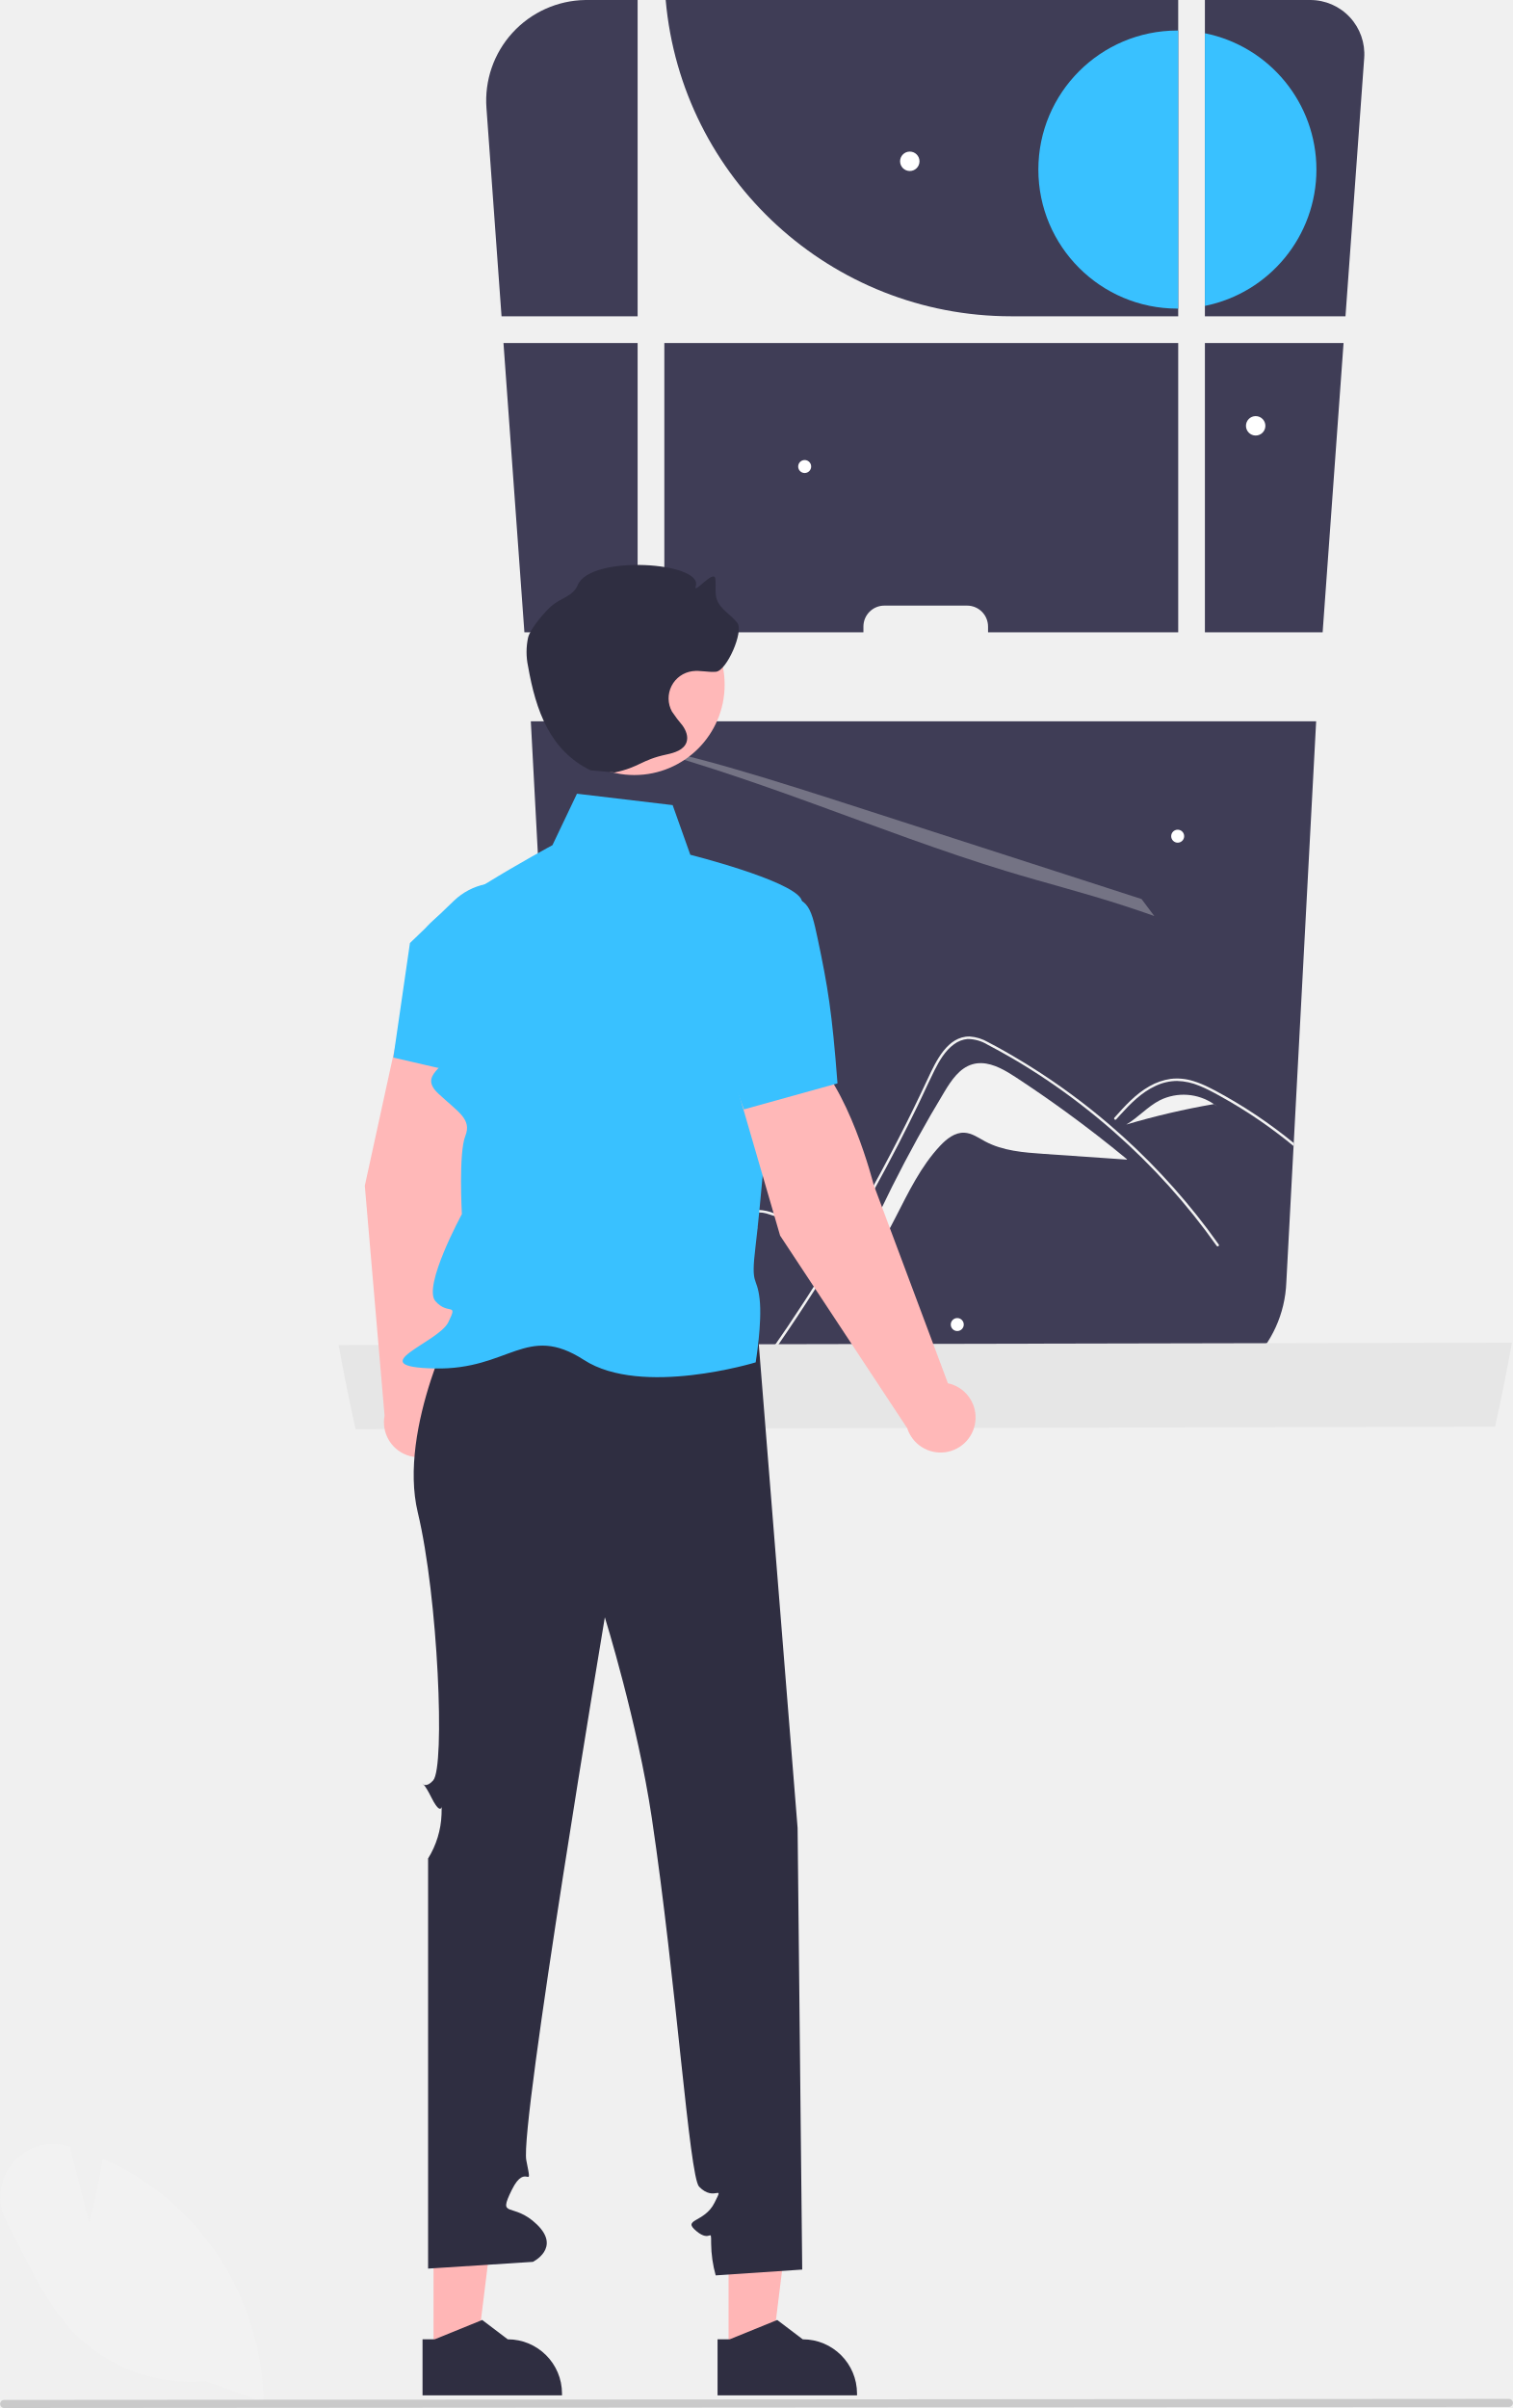
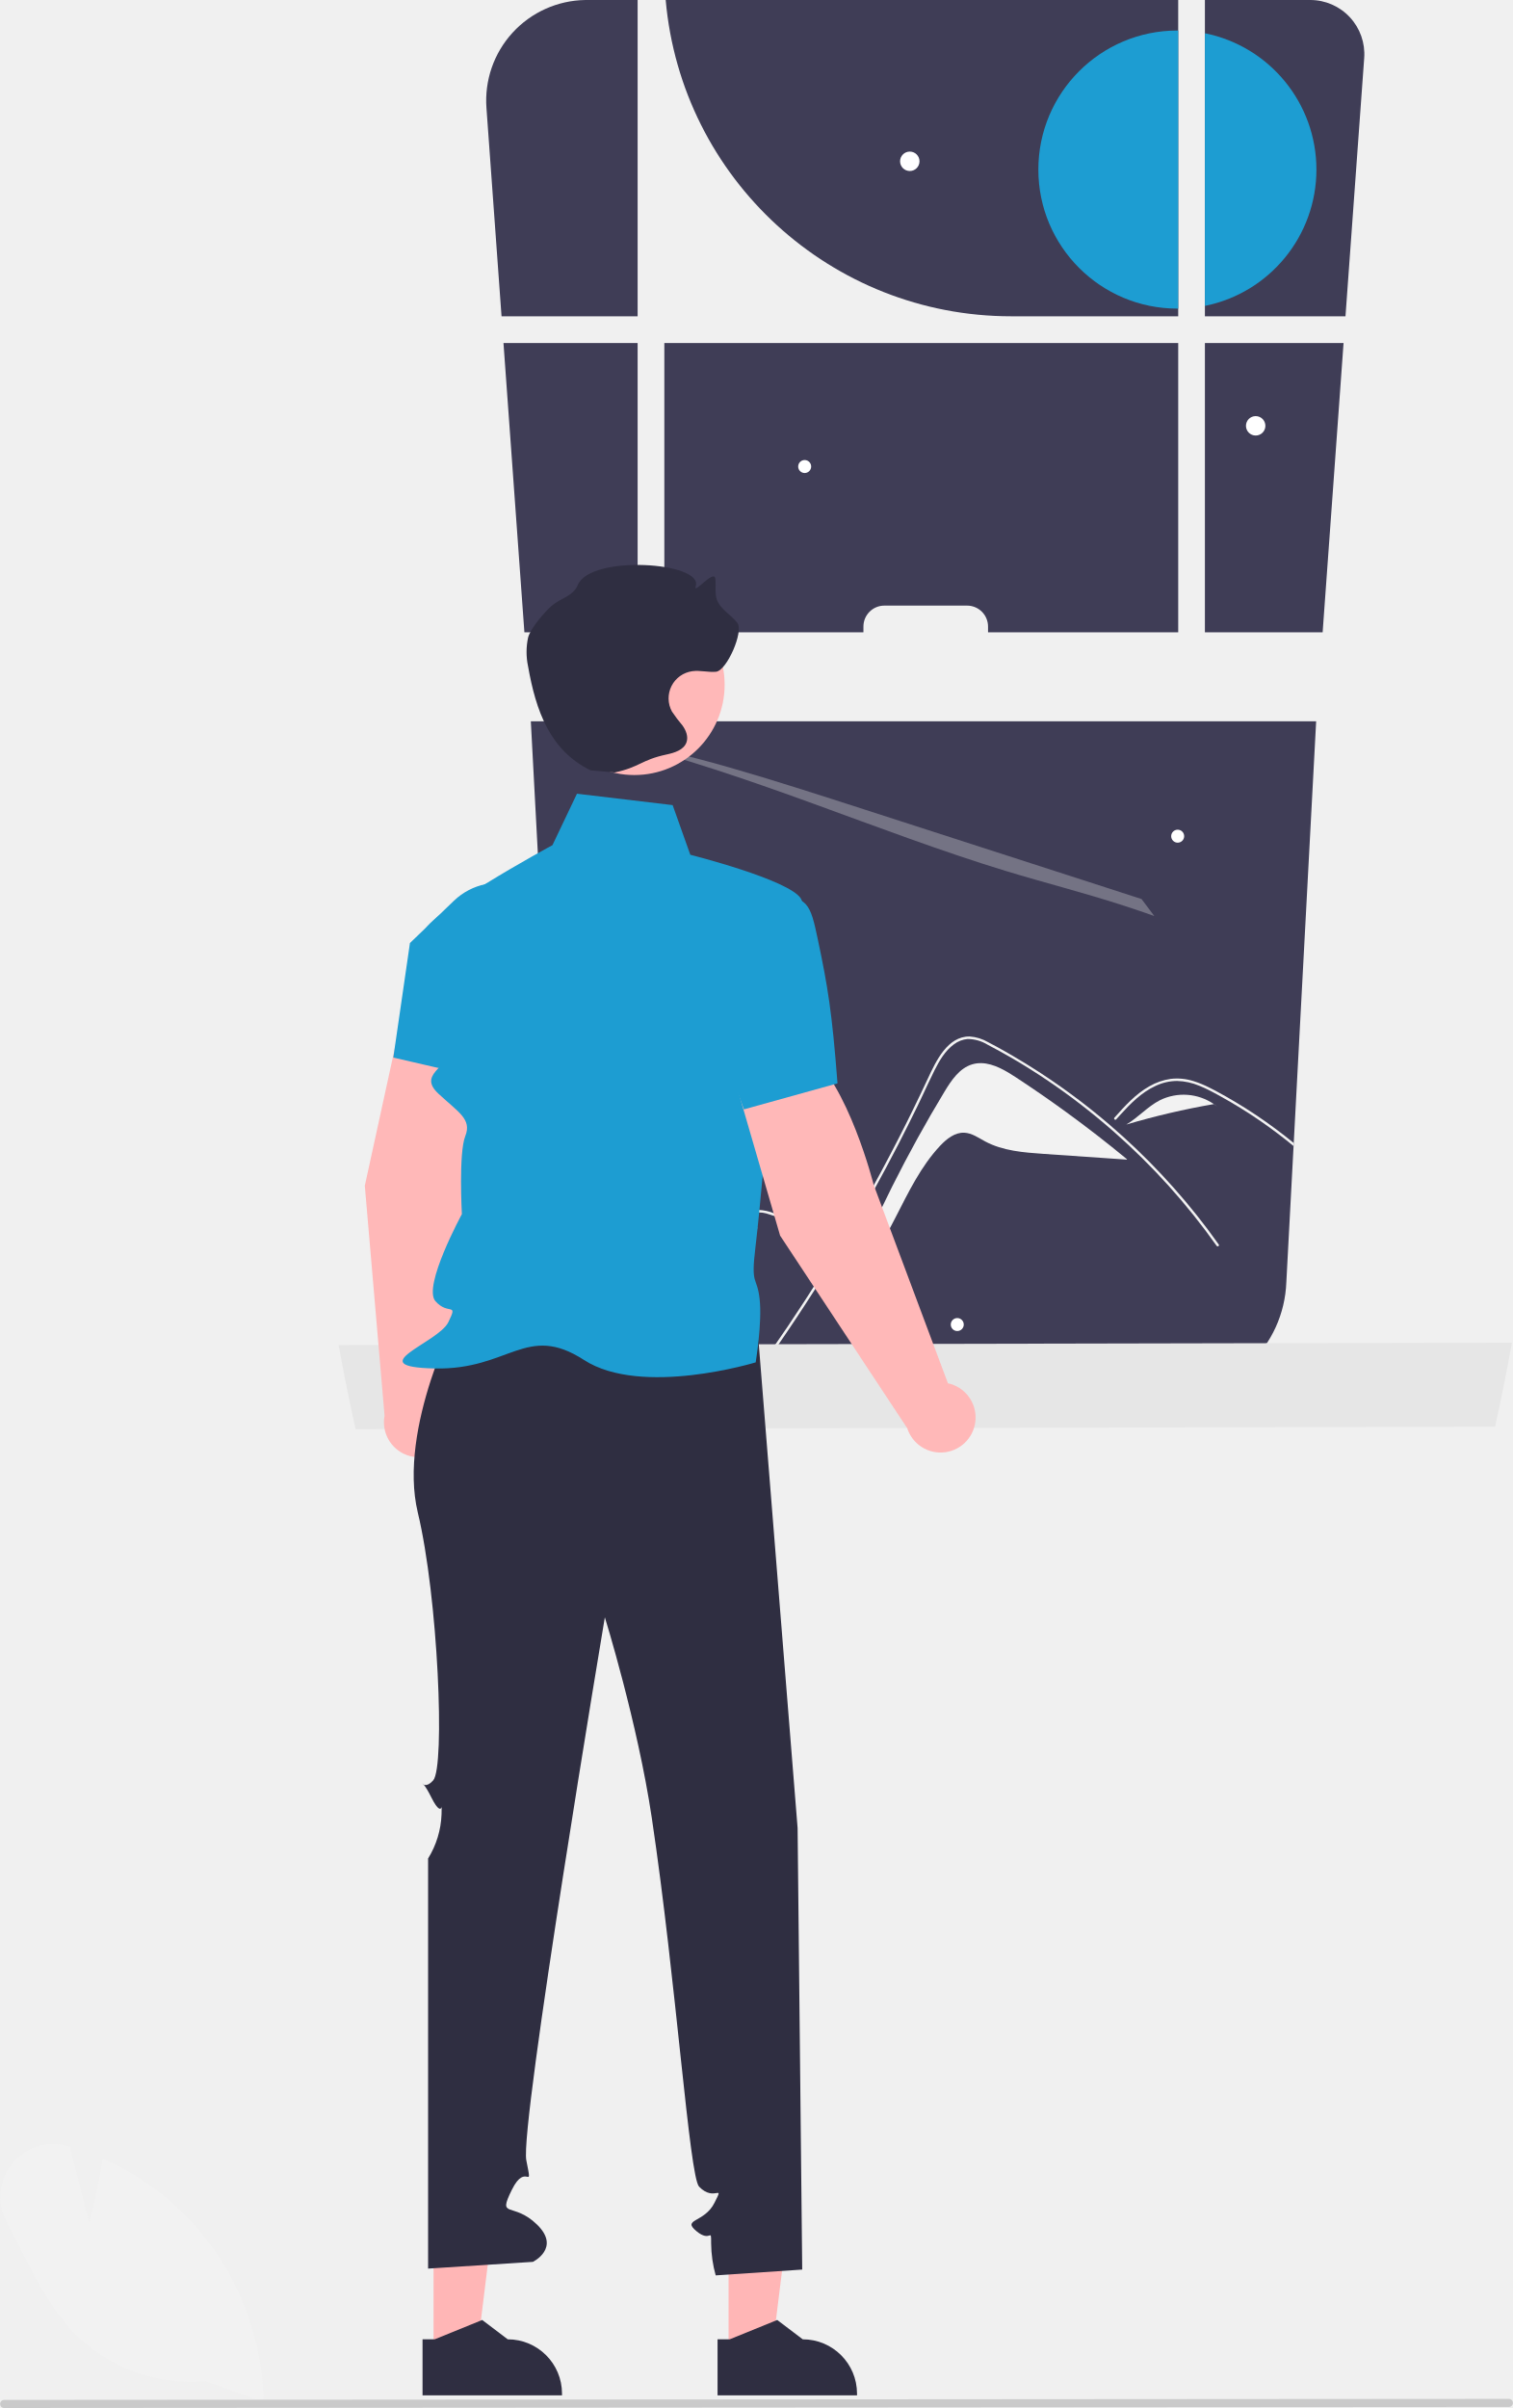
<svg xmlns="http://www.w3.org/2000/svg" data-name="Layer 1" width="446.131" height="710.027" viewBox="0 0 446.131 710.027">
  <path d="M573.109,285.657a6.178,6.178,0,0,1,6.18-6.18h24.38a6.18,6.18,0,0,1,6.19,6.18v1.69h56.08v-85.3h-151.54v85.3h58.71Z" transform="translate(-318.4866 -100.9076)" fill="#3f3d56" />
  <polygon points="396.213 101.14 355.323 101.14 355.323 186.44 390.043 186.44 396.213 101.14" fill="#3f3d56" />
  <path d="M665.937,100.908v93.26h-49.27a102.284,102.284,0,0,1-101.87-93.26Z" transform="translate(-318.4866 -100.9076)" fill="#3f3d56" />
  <path d="M720.787,118.018l-5.52,76.15h-41.46v-93.26h31.08A15.95,15.95,0,0,1,720.787,118.018Z" transform="translate(-318.4866 -100.9076)" fill="#3f3d56" />
  <path d="M706.617,313.598l-6.61,124.34-.05.9-2.13,40.09a35.263,35.263,0,0,1-35.24,33.98h-143.53a35.096,35.096,0,0,1-16.84-4.28c-.09-.05-.18-.1-.26-.14-.85-.47-1.67-.98-2.47-1.51-.2-.14-.4-.27-.6-.41a35.214,35.214,0,0,1-15.07-27.64l-8.79-165.33Z" transform="translate(-318.4866 -100.9076)" fill="#3f3d56" />
  <path d="M461.946,132.808l4.443,61.359h40.13V100.908H491.476q-.2,0-.4.002A29.666,29.666,0,0,0,461.946,132.808Z" transform="translate(-318.4866 -100.9076)" fill="#3f3d56" />
  <polygon points="154.643 186.44 188.033 186.44 188.033 101.14 148.473 101.14 154.643 186.44" fill="#3f3d56" />
-   <path d="M665.697,109.908h.24v82h-.24a41,41,0,0,1,0-82Z" transform="translate(-318.4866 -100.9076)" fill="#39c1ff" />
-   <path d="M706.697,150.908a41.026,41.026,0,0,1-32.89,40.2v-80.4A41.026,41.026,0,0,1,706.697,150.908Z" transform="translate(-318.4866 -100.9076)" fill="#39c1ff" />
+   <path d="M665.697,109.908h.24v82h-.24a41,41,0,0,1,0-82Z" transform="translate(-318.4866 -100.9076)" fill="#1d9dd2" />
+   <path d="M706.697,150.908a41.026,41.026,0,0,1-32.89,40.2v-80.4A41.026,41.026,0,0,1,706.697,150.908Z" transform="translate(-318.4866 -100.9076)" fill="#1d9dd2" />
  <path d="M503.599,320.51c5.673.267,17.408,3.084,30.123,6.726,12.708,3.646,26.492,8.094,40.1,12.494q35.733,11.544,71.462,23.08,4.912,1.584,9.851,3.195c1.261,1.649,2.515,3.315,3.746,4.997-2.894-1.023-5.8-2.013-8.698-2.956-12.378-4.023-23.12-6.676-35.133-10.335-18.488-5.627-37.992-13.018-56.909-19.899C539.227,330.924,517.525,323.511,503.599,320.51Z" transform="translate(-318.4866 -100.9076)" fill="#f0f0f0" opacity="0.3" style="isolation:isolate" />
  <circle cx="268.296" cy="47.56" r="2.863" fill="#fff" />
  <circle cx="370.296" cy="125.56" r="2.863" fill="#fff" />
  <circle cx="282.296" cy="390.56" r="1.914" fill="#fff" />
  <circle cx="347.296" cy="246.56" r="1.914" fill="#fff" />
  <circle cx="237.296" cy="137.56" r="1.914" fill="#fff" />
  <circle cx="209.296" cy="294.56" r="1.914" fill="#fff" />
  <path d="M617.928,418.475c-.67-.439-1.364-.881-2.075-1.303-3.317-1.965-7.004-3.496-10.607-2.447-3.777,1.098-6.189,4.693-8.224,8.059a402.84,402.84,0,0,0-28.566,57.013c12.685-10.579,15.959-28.994,27.266-41.037,1.913-2.034,4.346-3.985,7.134-3.86,2.248.098,4.178,1.514,6.161,2.575,5.221,2.797,11.336,3.259,17.245,3.667q12.267.848,24.538,1.693l.012-.13q-8.693-7.179-17.799-13.806Q625.595,423.494,617.928,418.475Z" transform="translate(-318.4866 -100.9076)" fill="#f2f2f2" />
  <path d="M674.647,463.418a194.955,194.955,0,0,0-28.91-30.83c-.86-.74-1.73-1.47-2.61-2.2q-2.82-2.325-5.71-4.55-6.12-4.68-12.56-8.86-3.87-2.505-7.85-4.83c-.67-.39-1.34-.78-2.02-1.16-1.69-.95-3.38-1.9-5.11-2.78a12.452,12.452,0,0,0-5.42-1.68c-6.57-.1-9.98,7.34-12.32,12.35q-1.095,2.37-2.23,4.72-4.26,8.925-8.86,17.68-2.835,5.415-5.79,10.76-4.2,7.575-8.63,15-5.31,8.91-10.95,17.61c-6.47,9.97-12.9,19.11-19.8,28.26h1.04q11.535-15.525,21.91-31.82,9-14.13,17.12-28.79,3.855-6.975,7.51-14.06,2.82-5.505,5.53-11.05c.52-1.06,1.02-2.12,1.52-3.19,1.18-2.51,2.33-5.03,3.57-7.5,1.41-2.81,3.12-5.77,5.72-7.66a7.831,7.831,0,0,1,4.06-1.57,11.431,11.431,0,0,1,5.89,1.69q3.525,1.845,6.98,3.84a190.053,190.053,0,0,1,20.18,13.55q5.19,3.99,10.09,8.3a193.594,193.594,0,0,1,30.27,33.6c.27.38.9.02.63-.37Q676.307,465.628,674.647,463.418Z" transform="translate(-318.4866 -100.9076)" fill="#f2f2f2" />
  <path d="M694.537,433.678q-5.61-4.17-11.62-7.76c-2-1.2-4.02-2.34-6.08-3.44-.62-.33-1.25-.65-1.88-.96a28.999,28.999,0,0,0-4.48-1.82,15.973,15.973,0,0,0-6.76-.67,17.566,17.566,0,0,0-6.24,2.16c-4.09,2.29-7.26,5.82-10.34,9.27a.371.371,0,0,0,.01.51.32.32,0,0,0,.5,0c.39-.42.76-.85,1.15-1.27,3.03-3.36,6.28-6.67,10.45-8.59a14.998,14.998,0,0,1,6.35-1.47,18.05,18.05,0,0,1,6.59,1.43c.99.4,1.96.85,2.92,1.33,1.09.55,2.17,1.14,3.23,1.73q3.015,1.665,5.94,3.47,5.835,3.6,11.29,7.76c1.49,1.13,2.95,2.28,4.39,3.48l.05-.9Q697.322,435.733,694.537,433.678Z" transform="translate(-318.4866 -100.9076)" fill="#f2f2f2" />
  <path d="M517.887,483.608q6.39-8.01,12.89-15.94c1.04-1.28,2.09-2.57,3.15-3.84a26.927,26.927,0,0,1,2.78-2.97,10.003,10.003,0,0,1,3.39-2.1,7.633,7.633,0,0,1,4.34-.06,50.354,50.354,0,0,1,4.8,1.66l4.87,1.78,9.79,3.58a.294.294,0,0,0,.36-.09.393.393,0,0,0-.17-.61l-2.46-.91-9.86-3.6c-1.64-.6-3.27-1.21-4.91-1.8a13.364,13.364,0,0,0-4.74-1.04c-2.78.05-5.1,1.75-6.96,3.67-1.01,1.05-1.93,2.18-2.85,3.31-1.09,1.33-2.19,2.67-3.28,4.01q-6.57,8.04-13.05,16.17t-12.88,16.31q-2.115,2.715-4.21,5.43c.2.14.4.27.6.41q2.82-3.66,5.68-7.3Q511.482,491.608,517.887,483.608Z" transform="translate(-318.4866 -100.9076)" fill="#f2f2f2" />
  <path d="M660.533,425.325c-3.634,1.868-6.392,5.105-9.917,7.171A227.153,227.153,0,0,1,676.459,426.464,15.813,15.813,0,0,0,660.533,425.325Z" transform="translate(-318.4866 -100.9076)" fill="#f2f2f2" />
  <path d="M676.459,426.464c.346.242.683.497,1.007.77l-.958-.779Z" transform="translate(-318.4866 -100.9076)" fill="#f2f2f2" />
  <path d="M540.52,462.873a8.153,8.153,0,0,0-3.449,2.879q-17.942,21.84-35.884,43.679a152.728,152.728,0,0,0,40.679-46.505Z" transform="translate(-318.4866 -100.9076)" fill="#f2f2f2" />
  <path d="M418.348,497.515c.004.026.009.043.013.069.03.18.061.343.096.523v.009q2.229,12.311,4.897,24.21l336.019-.72q2.706-12.144,4.967-24.733a.284.284,0,0,0,.009-.06Z" transform="translate(-318.4866 -100.9076)" fill="#e6e6e6" />
  <path d="M435.487,407.391l23.381-.702c6.315,13.89-1.415,43.933-1.415,43.933L448.76,512.426a10.327,10.327,0,1,1-16.867,5.904L426.069,450.539Z" transform="translate(-318.4866 -100.9076)" fill="#ffb8b8" />
-   <path d="M434.475,412.744l4.903-33.771,13.009-12.504a18.991,18.991,0,0,1,19.622-4.1h0A18.946,18.946,0,0,1,483.553,385.517c-4.158,13.957-11.205,31.119-21.162,33.624l-.101.025Z" transform="translate(-318.4866 -100.9076)" fill="#39c1ff" />
+   <path d="M434.475,412.744l4.903-33.771,13.009-12.504a18.991,18.991,0,0,1,19.622-4.1h0A18.946,18.946,0,0,1,483.553,385.517c-4.158,13.957-11.205,31.119-21.162,33.624l-.101.025Z" transform="translate(-318.4866 -100.9076)" fill="#1d9dd2" />
  <polygon points="214.855 693.94 227.612 693.94 233.68 644.736 214.853 644.737 214.855 693.94" fill="#ffb6b6" />
  <path d="M530.092,790.681v16.53h41.13v-.52a16.013,16.013,0,0,0-16.01-16.01l-7.52-5.7-.39.16-13.62,5.54Z" transform="translate(-318.4866 -100.9076)" fill="#2f2e41" />
  <polygon points="127.855 693.94 140.612 693.94 146.68 644.736 127.853 644.737 127.855 693.94" fill="#ffb6b6" />
  <path d="M443.092,790.681v16.53h41.13v-.52a16.013,16.013,0,0,0-16.01-16.01l-7.52-5.7-.39.16-13.62,5.54Z" transform="translate(-318.4866 -100.9076)" fill="#2f2e41" />
  <path d="M541.884,492.682,453.878,487.53s-18.181,34.377-12.181,59.377,8.084,74.918,4.542,78.959-4.542-2.959-.542,5.041c4.045,8.09,3-2,3,5a26.511,26.511,0,0,1-3.969,12.998v120.925l30.905-1.987s8.348-4.078,1.206-11.007-11.714-1.48-7.428-10.205,6.286,1.276,4.286-8.724S496.853,577.783,496.853,577.783s9.649,31.027,13.844,59.125c7.223,48.377,11.07,105.76,13.949,108.759,4.551,4.741,7.551-1.259,4.551,4.741s-9.717,4.717-5.358,8.358,4.358-1.358,4.358,3.642a36.431,36.431,0,0,0,1.345,9.423l25.518-1.713-1.363-130.21Z" transform="translate(-318.4866 -100.9076)" fill="#2f2e41" />
-   <path d="M516.849,338.303,488.63,334.945l-7.226,15.167s-39.589,21.37-38.148,26.582,12.441,27.213,9.441,33.213-10.811,7.996-4.906,13.498,9.906,7.502,7.906,12.502-1,23-1,23-11.612,21.317-7.806,25.659,6.806.082,3.806,6.212-26.079,13.149-4.039,13.639,27.039-13.51,44.039-2.51,50.638.709,50.638.709,1.953-11.709,1.158-18.709-2.656-3.524-1.226-15.262,3.772-39.558,3.772-39.558,12.989-57.602,9.658-63.18-32.638-12.961-32.638-12.961Z" transform="translate(-318.4866 -100.9076)" fill="#39c1ff" />
+   <path d="M516.849,338.303,488.63,334.945l-7.226,15.167s-39.589,21.37-38.148,26.582,12.441,27.213,9.441,33.213-10.811,7.996-4.906,13.498,9.906,7.502,7.906,12.502-1,23-1,23-11.612,21.317-7.806,25.659,6.806.082,3.806,6.212-26.079,13.149-4.039,13.639,27.039-13.51,44.039-2.51,50.638.709,50.638.709,1.953-11.709,1.158-18.709-2.656-3.524-1.226-15.262,3.772-39.558,3.772-39.558,12.989-57.602,9.658-63.18-32.638-12.961-32.638-12.961Z" transform="translate(-318.4866 -100.9076)" fill="#1d9dd2" />
  <path d="M536.21,422.83l20.208-11.781c12.181,9.189,19.734,39.277,19.734,39.277l21.872,58.455a10.327,10.327,0,1,1-12.001,13.242L548.537,465.239Z" transform="translate(-318.4866 -100.9076)" fill="#ffb8b8" />
-   <path d="M537.876,428.017,526.059,396.003l5.46-17.198a18.991,18.991,0,0,1,15.283-12.971h0c9.865-1.401,10.736,2.059,12.804,11.806,3.011,14.248,4.247,21.679,5.854,42.667l-.077.071Z" transform="translate(-318.4866 -100.9076)" fill="#39c1ff" />
+   <path d="M537.876,428.017,526.059,396.003l5.46-17.198a18.991,18.991,0,0,1,15.283-12.971h0c9.865-1.401,10.736,2.059,12.804,11.806,3.011,14.248,4.247,21.679,5.854,42.667l-.077.071Z" transform="translate(-318.4866 -100.9076)" fill="#1d9dd2" />
  <circle cx="187.062" cy="201.898" r="26.632" fill="#ffb8b8" />
  <path d="M499.732,328.687c7.478-1.595,7.805-3.704,15.284-5.299,2.381-.508,5.149-1.343,5.931-3.648.557-1.642-.16-3.456-1.163-4.871a45.66,45.66,0,0,1-3.134-4.143,8.089,8.089,0,0,1,6.008-11.911c2.307-.311,4.65.38,6.968.168,3.179-.291,8.25-11.869,6.308-14.403-1.89-2.467-5.081-4.011-6.068-6.958-.645-1.927-.18-4.041-.427-6.058-.365-2.991-6.676,5.032-5.772,2.157,2.217-7.052-30.999-9.35-34.784-.336-1.415,3.369-4.937,3.788-7.718,6.157-1.823,1.553-6.23,6.573-6.94,9.338a20.208,20.208,0,0,0-.014,8.497c2.302,13.114,6.459,24.811,18.418,30.663" transform="translate(-318.4866 -100.9076)" fill="#2f2e41" />
  <path d="M379.18,803.037a48.675,48.675,0,0,1-39.259-14.645c-6.591-6.949-11.113-15.892-15.487-24.542-1.273-2.517-2.589-5.12-3.928-7.614a15.534,15.534,0,0,1,1.612-17.332,15.272,15.272,0,0,1,16.303-5.209l.638.184,5.744,22.414c.857-3.343,2.696-10.876,3.858-18.256l.098-.618.572.255a78.132,78.132,0,0,1,16.786,10.115A80.529,80.529,0,0,1,396.228,808.433l.015.697Z" transform="translate(-318.4866 -100.9076)" fill="#f2f2f2" />
  <path d="M763.427,810.628l-443.75.307a1.191,1.191,0,0,1,0-2.381l443.75-.307a1.191,1.191,0,1,1,0,2.381Z" transform="translate(-318.4866 -100.9076)" fill="#cacaca" />
</svg>
